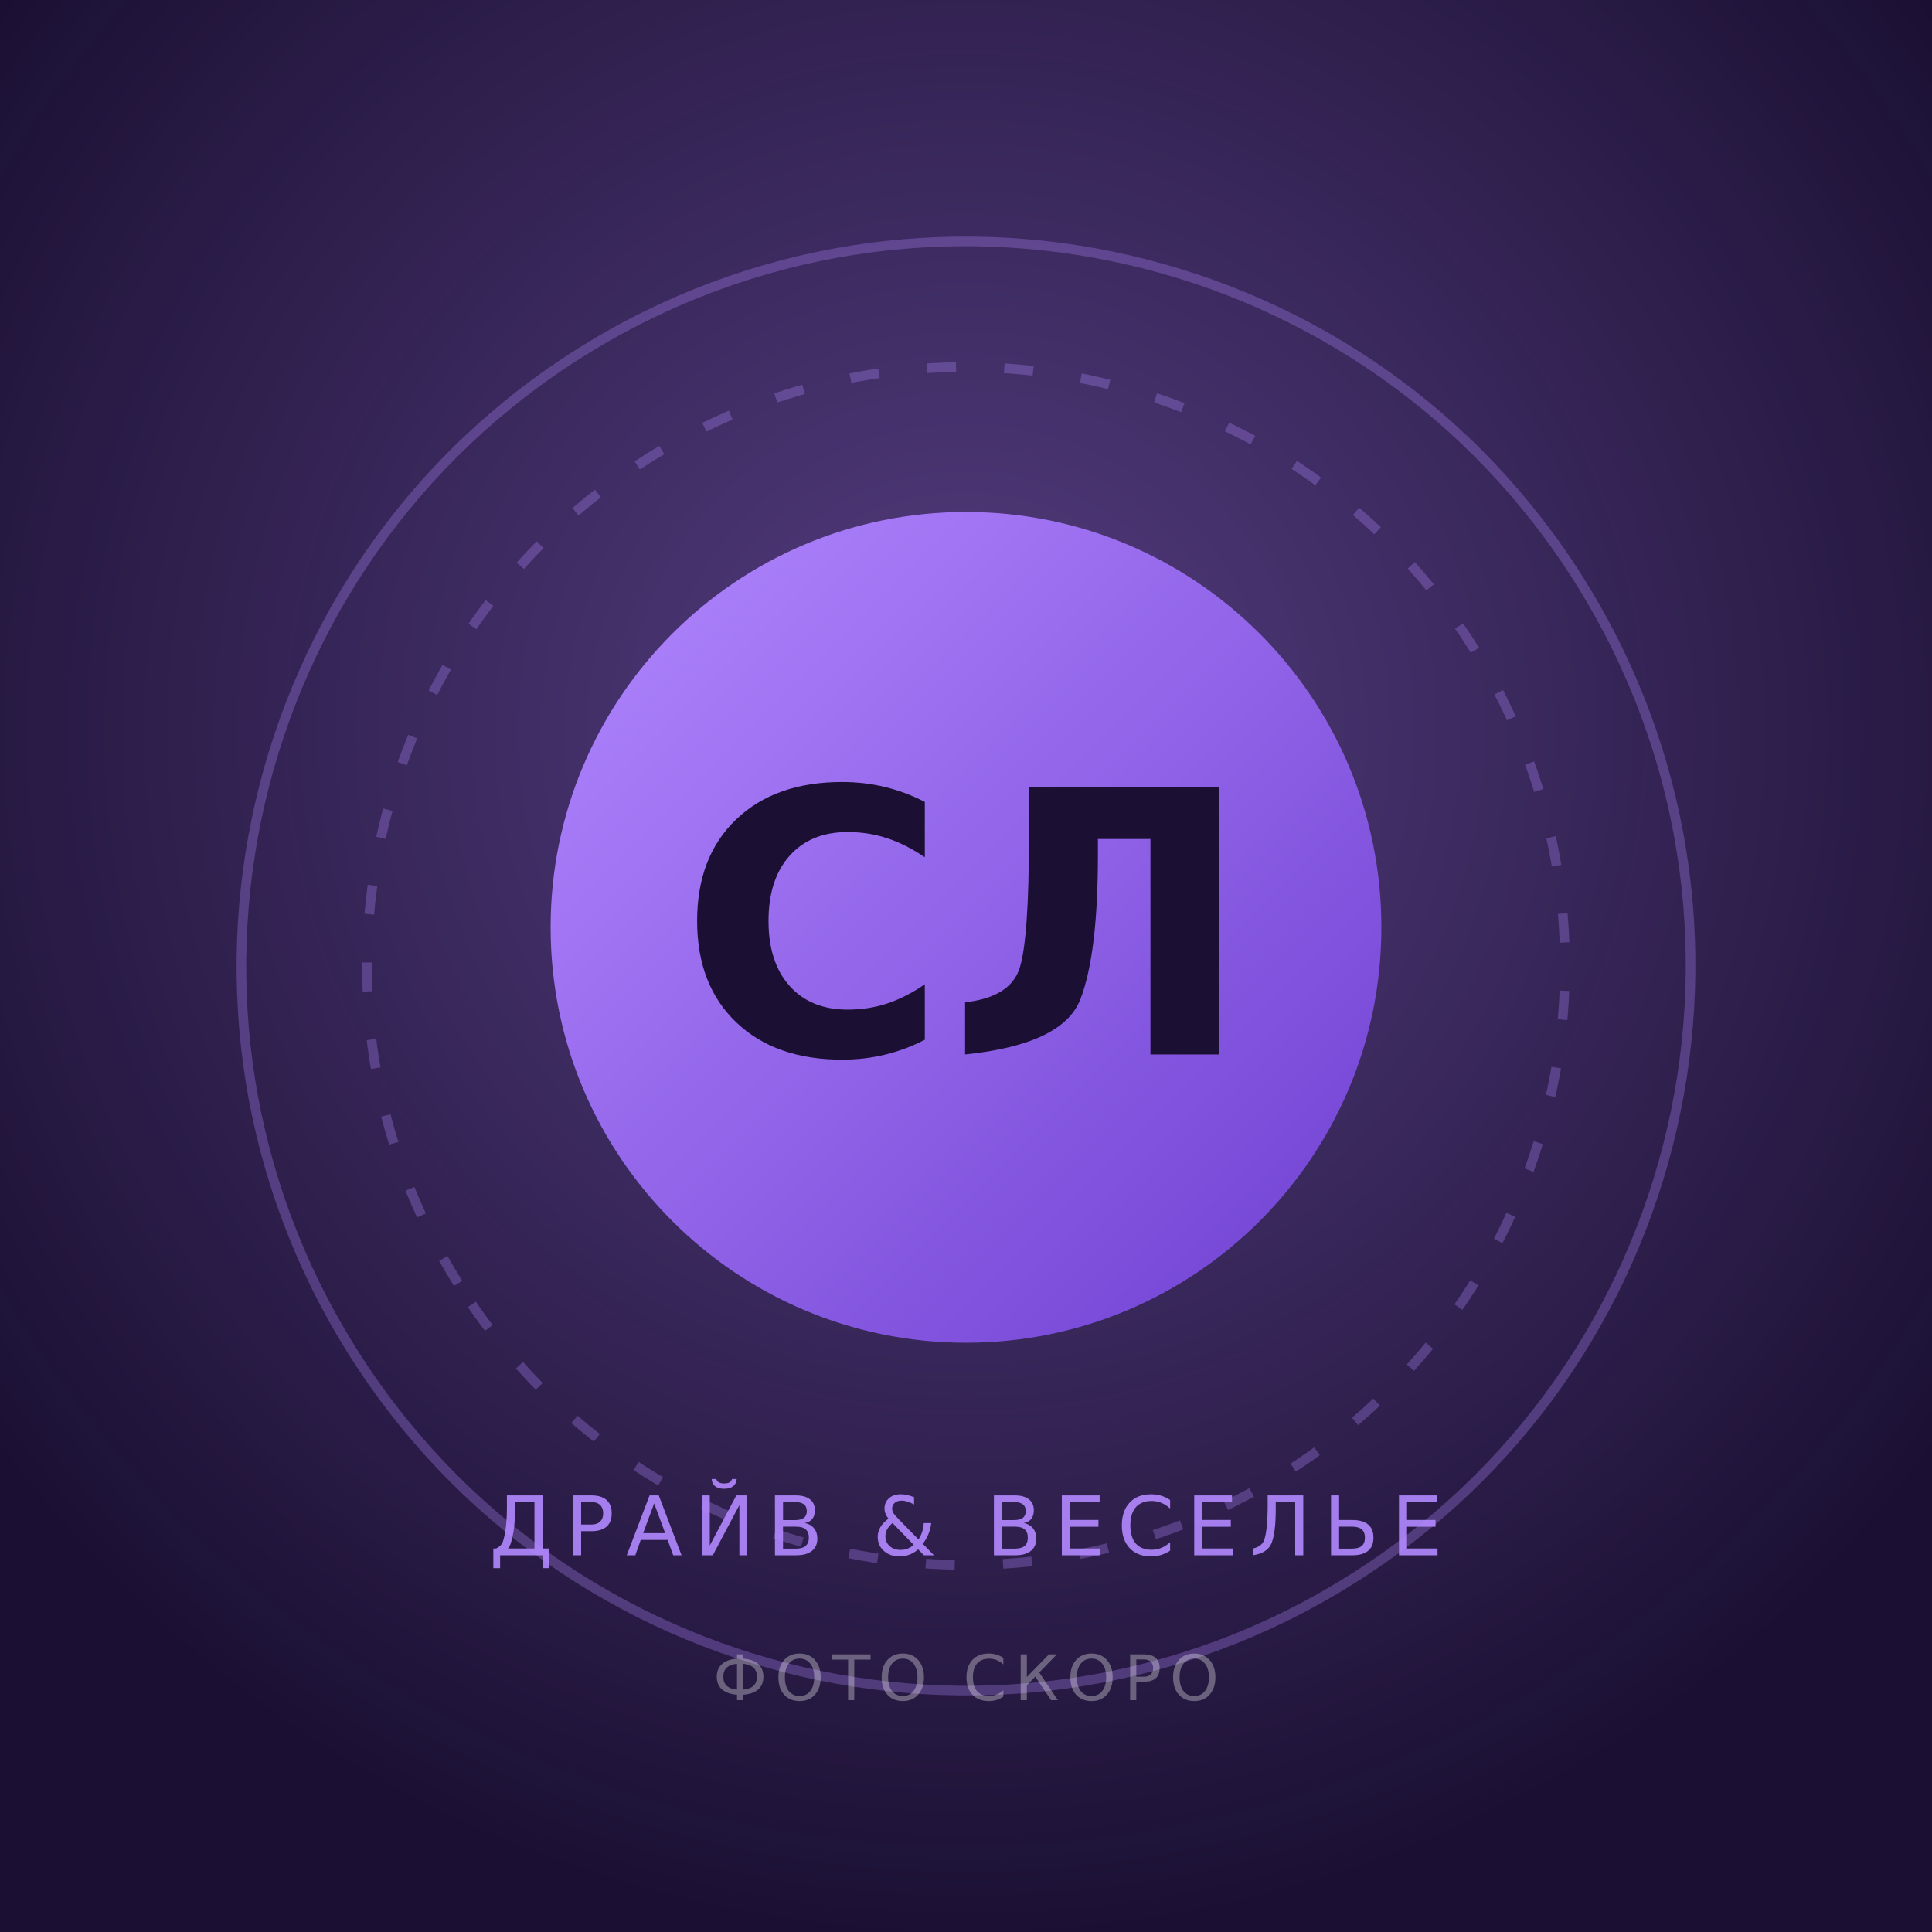
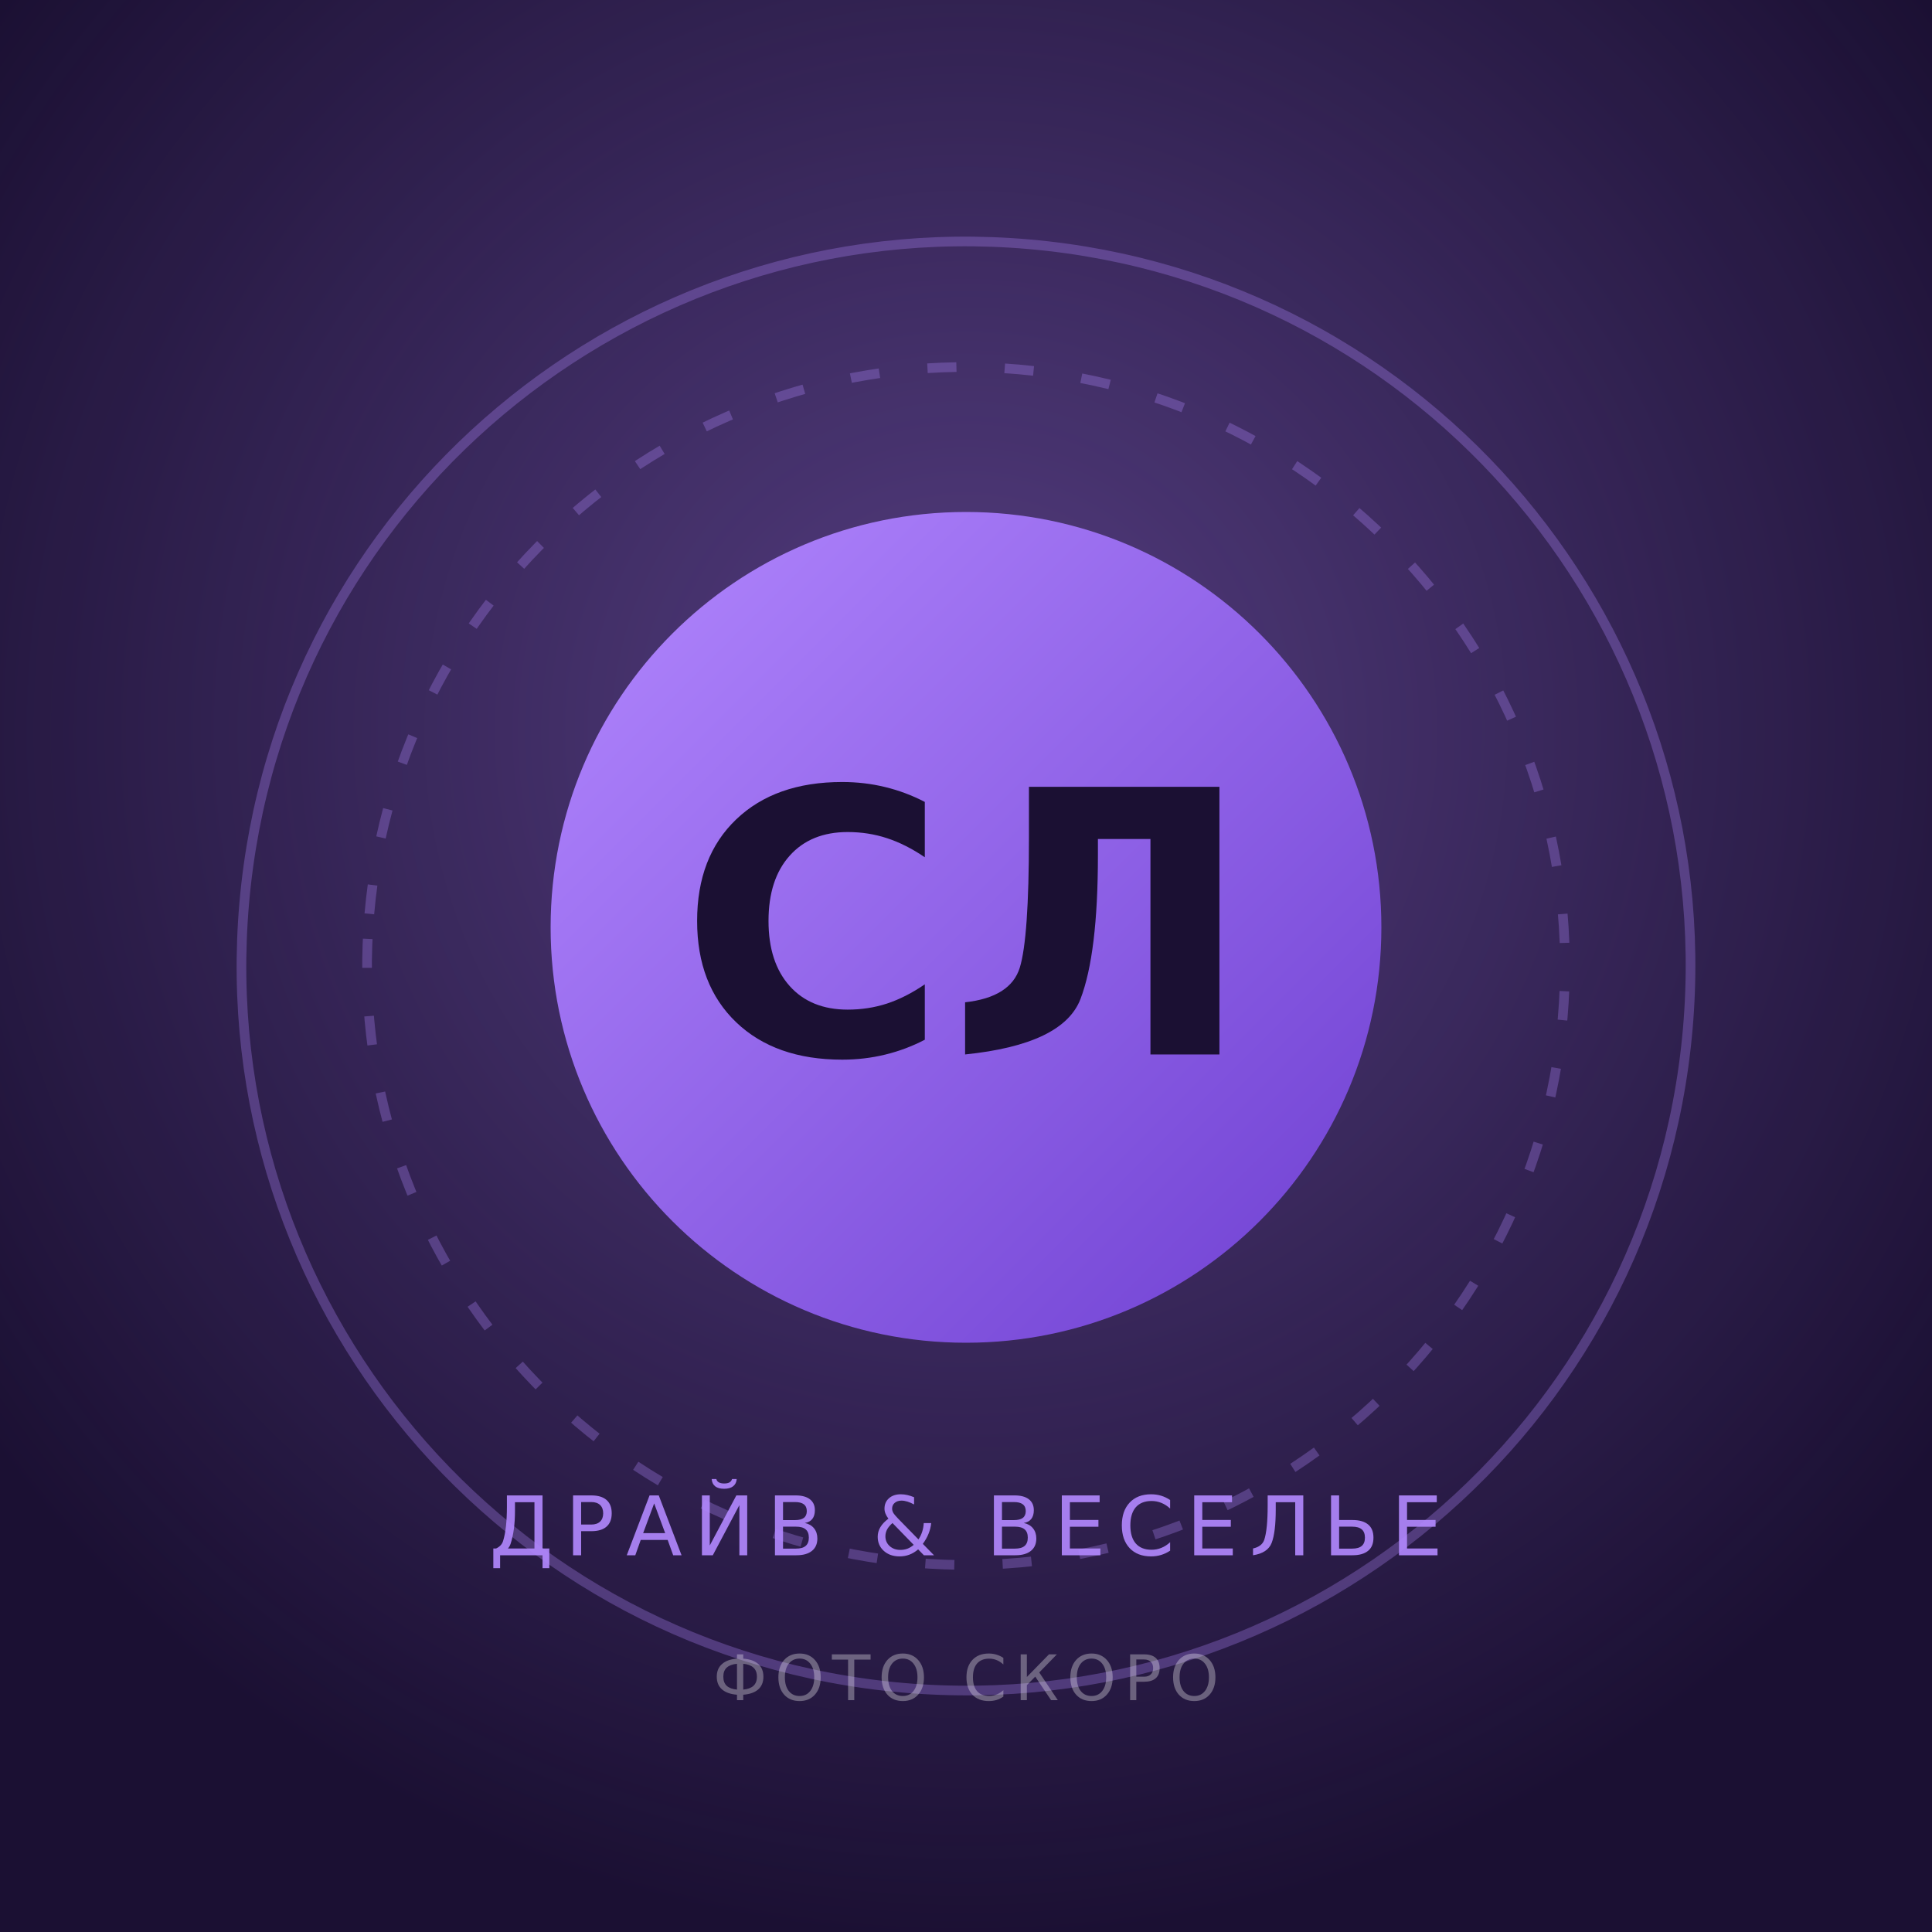
<svg xmlns="http://www.w3.org/2000/svg" viewBox="0 0 400 400" width="400" height="400" role="img" aria-label="Сестра Лера — портрет">
  <defs>
    <linearGradient id="g" x1="0" y1="0" x2="1" y2="1">
      <stop offset="0%" stop-color="#B388FF" />
      <stop offset="100%" stop-color="#6E3FD1" />
    </linearGradient>
    <radialGradient id="glow" cx="50%" cy="38%" r="62%">
      <stop offset="0%" stop-color="#B388FF" stop-opacity=".38" />
      <stop offset="100%" stop-color="#B388FF" stop-opacity="0" />
    </radialGradient>
  </defs>
  <rect width="400" height="400" fill="#1B1033" />
  <rect width="400" height="400" fill="url(#glow)" />
-   <g transform="rotate(148 200 200)" opacity=".30" fill="none" stroke="#B388FF" stroke-width="2">
+   <g transform="rotate(185 200 200)" opacity=".30" fill="none" stroke="#B388FF" stroke-width="2">
    <circle cx="200" cy="200" r="150" />
    <circle cx="200" cy="200" r="124" stroke-dasharray="6 10" />
  </g>
  <circle cx="200" cy="192" r="86" fill="url(#g)" />
  <text x="200" y="192" text-anchor="middle" dominant-baseline="central" font-family="Syne,Verdana,DejaVu Sans,sans-serif" font-size="76" font-weight="800" fill="#1B1033">СЛ</text>
  <text x="200" y="322" text-anchor="middle" font-family="Verdana,DejaVu Sans,sans-serif" font-size="17" letter-spacing="2.4" fill="#B388FF" opacity=".9">ДРАЙВ &amp; ВЕСЕЛЬЕ</text>
  <text x="200" y="352" text-anchor="middle" font-family="Verdana,DejaVu Sans,sans-serif" font-size="13" letter-spacing="1.6" fill="#ffffff" opacity=".32">ФОТО СКОРО</text>
</svg>
